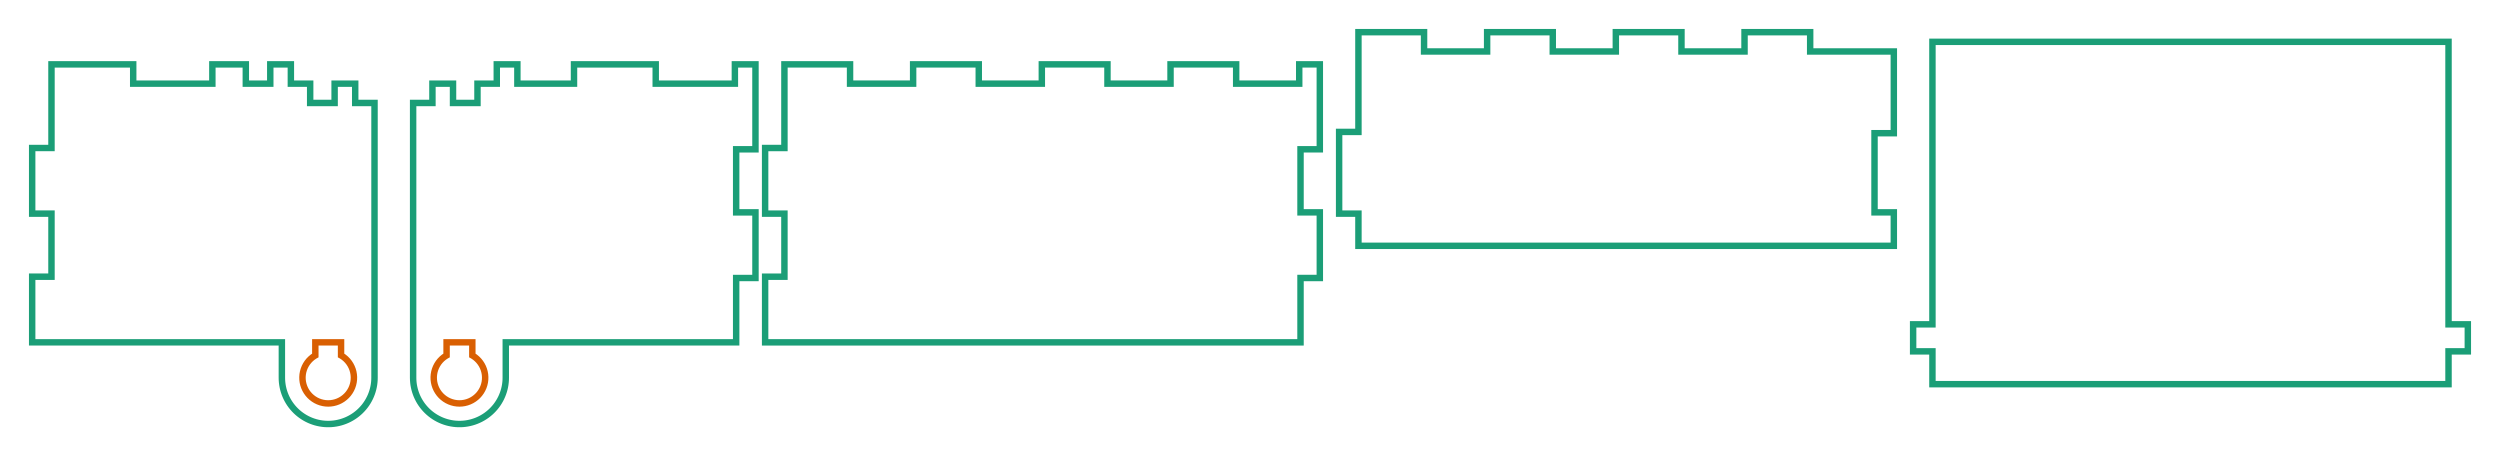
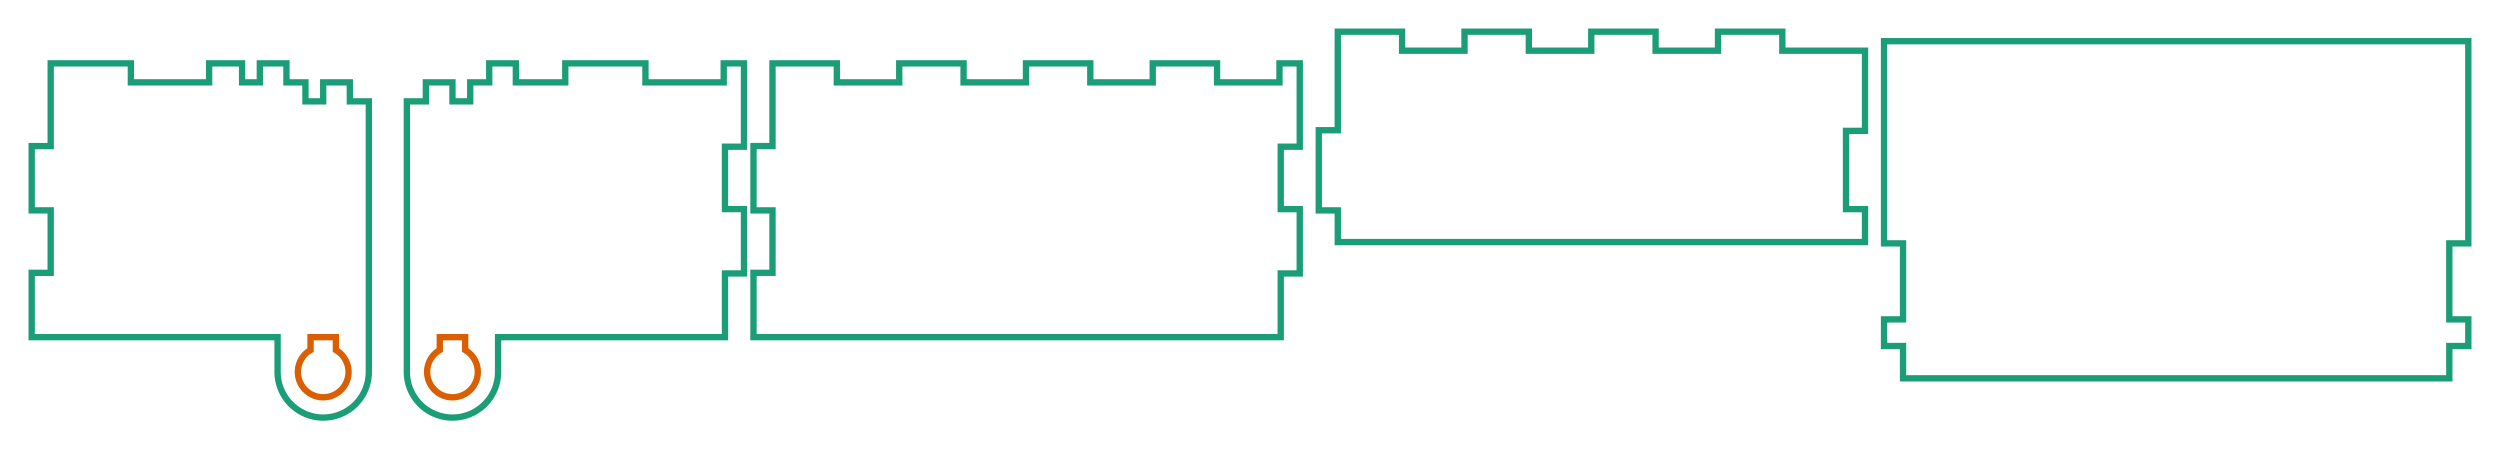
- <svg xmlns="http://www.w3.org/2000/svg" baseProfile="full" height="70.891mm" version="1.1" viewBox="-3.5,-30.1,388.5,70.891" width="388.5mm">
+ <svg xmlns="http://www.w3.org/2000/svg" baseProfile="full" height="70.891mm" version="1.1" viewBox="-3.5,-30.1,394.5,70.891" width="394.5mm">
  <defs />
  <g transform="translate(29.6, 3)">
    <path d="M 17.503 29.575 L 17.109 29.515  L 16.722 29.417  L 16.348 29.281  L 15.988 29.108  L 15.648 28.9  L 15.33 28.659  L 15.038 28.388  L 14.774 28.089  L 14.541 27.765  L 14.342 27.42  L 14.178 27.056  L 14.051 26.678  L 13.962 26.29  L 13.913 25.894  L 13.903 25.495  L 13.932 25.098  L 14.002 24.705  L 14.11 24.321  L 14.255 23.95  L 14.437 23.595  L 14.654 23.26  L 14.902 22.948  L 15.181 22.663  L 15.486 22.407  L 15.816 22.182  L 15.901 22.135  L 15.901 20.1  L 19.901 20.1  L 19.901 22.135  L 19.987 22.182  L 20.316 22.407  L 20.622 22.663  L 20.9 22.948  L 21.149 23.26  L 21.365 23.595  L 21.547 23.95  L 21.693 24.321  L 21.801 24.705  L 21.87 25.098  L 21.9 25.495  L 21.89 25.894  L 21.84 26.29  L 21.752 26.678  L 21.625 27.056  L 21.461 27.42  L 21.261 27.765  L 21.029 28.089  L 20.765 28.388  L 20.472 28.659  L 20.154 28.9  L 19.814 29.108  L 19.455 29.281  L 19.08 29.417  L 18.694 29.515  L 18.299 29.575  L 17.901 29.595  z" fill="none" stroke="rgb(217, 95, 2)" />
-     <path d="M 18.796 32.738 L 19.151 32.684  L 19.503 32.613  L 19.851 32.525  L 20.194 32.419  L 20.531 32.296  L 20.862 32.157  L 21.185 32.001  L 21.501 31.829  L 21.807 31.642  L 22.104 31.44  L 22.39 31.223  L 22.665 30.992  L 22.928 30.748  L 23.178 30.491  L 23.416 30.222  L 23.64 29.942  L 23.849 29.65  L 24.044 29.349  L 24.223 29.038  L 24.387 28.718  L 24.535 28.391  L 24.666 28.057  L 24.78 27.717  L 24.877 27.371  L 24.957 27.021  L 25.02 26.668  L 25.064 26.312  L 25.091 25.954  L 25.1 25.596  L 25.1 -17.1  L 22.1 -17.1  L 22.1 -20.1  L 18.9 -20.1  L 18.9 -17.1  L 15.1 -17.1  L 15.1 -20.1  L 12.1 -20.1  L 12.1 -23.1  L 8.9 -23.1  L 8.9 -20.1  L 5.1 -20.1  L 5.1 -23.1  L -0.1 -23.1  L -0.1 -20.1  L -12.4 -20.1  L -12.4 -23.1  L -25.1 -23.1  L -25.1 -10.1  L -28.1 -10.1  L -28.1 0.1  L -25.1 0.1  L -25.1 9.9  L -28.1 9.9  L -28.1 20.1  L 10.703 20.1  L 10.703 25.596  L 10.711 25.954  L 10.738 26.312  L 10.783 26.668  L 10.845 27.021  L 10.925 27.371  L 11.022 27.717  L 11.137 28.057  L 11.268 28.391  L 11.415 28.718  L 11.579 29.038  L 11.759 29.349  L 11.953 29.65  L 12.163 29.942  L 12.387 30.222  L 12.624 30.491  L 12.875 30.748  L 13.138 30.992  L 13.413 31.223  L 13.699 31.44  L 13.996 31.642  L 14.302 31.829  L 14.617 32.001  L 14.941 32.157  L 15.271 32.296  L 15.609 32.419  L 15.952 32.525  L 16.299 32.613  L 16.651 32.684  L 17.006 32.738  L 17.363 32.773  L 17.722 32.791  L 18.081 32.791  L 18.439 32.773  z" fill="none" stroke="rgb(27, 158, 119)" />
+     <path d="M 18.796 32.738 L 19.151 32.684  L 19.503 32.613  L 19.851 32.525  L 20.194 32.419  L 20.531 32.296  L 20.862 32.157  L 21.185 32.001  L 21.501 31.829  L 21.807 31.642  L 22.104 31.44  L 22.39 31.223  L 22.665 30.992  L 22.928 30.748  L 23.178 30.491  L 23.416 30.222  L 23.64 29.942  L 23.849 29.65  L 24.044 29.349  L 24.223 29.038  L 24.387 28.718  L 24.535 28.391  L 24.666 28.057  L 24.78 27.717  L 24.877 27.371  L 24.957 27.021  L 25.02 26.668  L 25.064 26.312  L 25.091 25.954  L 25.1 25.596  L 25.1 -17.1  L 22.1 -17.1  L 22.1 -20.1  L 17.9 -20.1  L 17.9 -17.1  L 15.1 -17.1  L 15.1 -20.1  L 12.1 -20.1  L 12.1 -23.1  L 7.9 -23.1  L 7.9 -20.1  L 5.1 -20.1  L 5.1 -23.1  L -0.1 -23.1  L -0.1 -20.1  L -12.45 -20.1  L -12.45 -23.1  L -25.1 -23.1  L -25.1 -10.05  L -28.1 -10.05  L -28.1 0.1  L -25.1 0.1  L -25.1 9.95  L -28.1 9.95  L -28.1 20.1  L 10.703 20.1  L 10.703 25.596  L 10.711 25.954  L 10.738 26.312  L 10.783 26.668  L 10.845 27.021  L 10.925 27.371  L 11.022 27.717  L 11.137 28.057  L 11.268 28.391  L 11.415 28.718  L 11.579 29.038  L 11.759 29.349  L 11.953 29.65  L 12.163 29.942  L 12.387 30.222  L 12.624 30.491  L 12.875 30.748  L 13.138 30.992  L 13.413 31.223  L 13.699 31.44  L 13.996 31.642  L 14.302 31.829  L 14.617 32.001  L 14.941 32.157  L 15.271 32.296  L 15.609 32.419  L 15.952 32.525  L 16.299 32.613  L 16.651 32.684  L 17.006 32.738  L 17.363 32.773  L 17.722 32.791  L 18.081 32.791  L 18.439 32.773  z" fill="none" stroke="rgb(27, 158, 119)" />
  </g>
  <g transform="translate(85.8, 3)">
    <path d="M -18.299 29.575 L -18.694 29.515  L -19.08 29.417  L -19.455 29.281  L -19.814 29.108  L -20.154 28.9  L -20.472 28.659  L -20.765 28.388  L -21.029 28.089  L -21.261 27.765  L -21.461 27.42  L -21.625 27.056  L -21.752 26.678  L -21.84 26.29  L -21.89 25.894  L -21.9 25.495  L -21.87 25.098  L -21.801 24.705  L -21.693 24.321  L -21.547 23.95  L -21.365 23.595  L -21.149 23.26  L -20.9 22.948  L -20.622 22.663  L -20.316 22.407  L -19.987 22.182  L -19.901 22.135  L -19.901 20.1  L -15.901 20.1  L -15.901 22.135  L -15.816 22.182  L -15.486 22.407  L -15.181 22.663  L -14.902 22.948  L -14.654 23.26  L -14.437 23.595  L -14.255 23.95  L -14.11 24.321  L -14.002 24.705  L -13.932 25.098  L -13.903 25.495  L -13.913 25.894  L -13.962 26.29  L -14.051 26.678  L -14.178 27.056  L -14.342 27.42  L -14.541 27.765  L -14.774 28.089  L -15.038 28.388  L -15.33 28.659  L -15.648 28.9  L -15.988 29.108  L -16.348 29.281  L -16.722 29.417  L -17.109 29.515  L -17.503 29.575  L -17.901 29.595  z" fill="none" stroke="rgb(217, 95, 2)" />
-     <path d="M -17.006 32.738 L -16.651 32.684  L -16.299 32.613  L -15.952 32.525  L -15.609 32.419  L -15.271 32.296  L -14.941 32.157  L -14.617 32.001  L -14.302 31.829  L -13.996 31.642  L -13.699 31.44  L -13.413 31.223  L -13.138 30.992  L -12.875 30.748  L -12.624 30.491  L -12.387 30.222  L -12.163 29.942  L -11.953 29.65  L -11.759 29.349  L -11.579 29.038  L -11.415 28.718  L -11.268 28.391  L -11.137 28.057  L -11.022 27.717  L -10.925 27.371  L -10.845 27.021  L -10.783 26.668  L -10.738 26.312  L -10.711 25.954  L -10.703 25.596  L -10.703 20.1  L 25.1 20.1  L 25.1 10.1  L 28.1 10.1  L 28.1 -0.1  L 25.1 -0.1  L 25.1 -9.9  L 28.1 -9.9  L 28.1 -23.1  L 24.9 -23.1  L 24.9 -20.1  L 12.6 -20.1  L 12.6 -23.1  L -0.1 -23.1  L -0.1 -20.1  L -8.9 -20.1  L -8.9 -23.1  L -12.1 -23.1  L -12.1 -20.1  L -15.1 -20.1  L -15.1 -17.1  L -18.9 -17.1  L -18.9 -20.1  L -22.1 -20.1  L -22.1 -17.1  L -25.1 -17.1  L -25.1 25.596  L -25.091 25.954  L -25.064 26.312  L -25.02 26.668  L -24.957 27.021  L -24.877 27.371  L -24.78 27.717  L -24.666 28.057  L -24.535 28.391  L -24.387 28.718  L -24.223 29.038  L -24.044 29.349  L -23.849 29.65  L -23.64 29.942  L -23.416 30.222  L -23.178 30.491  L -22.928 30.748  L -22.665 30.992  L -22.39 31.223  L -22.104 31.44  L -21.807 31.642  L -21.501 31.829  L -21.185 32.001  L -20.862 32.157  L -20.531 32.296  L -20.194 32.419  L -19.851 32.525  L -19.503 32.613  L -19.151 32.684  L -18.796 32.738  L -18.439 32.773  L -18.081 32.791  L -17.722 32.791  L -17.363 32.773  z" fill="none" stroke="rgb(27, 158, 119)" />
+     <path d="M -17.006 32.738 L -16.651 32.684  L -16.299 32.613  L -15.952 32.525  L -15.609 32.419  L -15.271 32.296  L -14.941 32.157  L -14.617 32.001  L -14.302 31.829  L -13.996 31.642  L -13.699 31.44  L -13.413 31.223  L -13.138 30.992  L -12.875 30.748  L -12.624 30.491  L -12.387 30.222  L -12.163 29.942  L -11.953 29.65  L -11.759 29.349  L -11.579 29.038  L -11.415 28.718  L -11.268 28.391  L -11.137 28.057  L -11.022 27.717  L -10.925 27.371  L -10.845 27.021  L -10.783 26.668  L -10.738 26.312  L -10.711 25.954  L -10.703 25.596  L -10.703 20.1  L 25.1 20.1  L 25.1 10.05  L 28.1 10.05  L 28.1 -0.1  L 25.1 -0.1  L 25.1 -9.95  L 28.1 -9.95  L 28.1 -23.1  L 24.9 -23.1  L 24.9 -20.1  L 12.55 -20.1  L 12.55 -23.1  L -0.1 -23.1  L -0.1 -20.1  L -7.9 -20.1  L -7.9 -23.1  L -12.1 -23.1  L -12.1 -20.1  L -15.1 -20.1  L -15.1 -17.1  L -17.9 -17.1  L -17.9 -20.1  L -22.1 -20.1  L -22.1 -17.1  L -25.1 -17.1  L -25.1 25.596  L -25.091 25.954  L -25.064 26.312  L -25.02 26.668  L -24.957 27.021  L -24.877 27.371  L -24.78 27.717  L -24.666 28.057  L -24.535 28.391  L -24.387 28.718  L -24.223 29.038  L -24.044 29.349  L -23.849 29.65  L -23.64 29.942  L -23.416 30.222  L -23.178 30.491  L -22.928 30.748  L -22.665 30.992  L -22.39 31.223  L -22.104 31.44  L -21.807 31.642  L -21.501 31.829  L -21.185 32.001  L -20.862 32.157  L -20.531 32.296  L -20.194 32.419  L -19.851 32.525  L -19.503 32.613  L -19.151 32.684  L -18.796 32.738  L -18.439 32.773  L -18.081 32.791  L -17.722 32.791  L -17.363 32.773  z" fill="none" stroke="rgb(27, 158, 119)" />
  </g>
  <g transform="translate(158.5, 3)">
-     <path d="M 43.1 10.1 L 43.1 -0.1  L 40.1 -0.1  L 40.1 -9.9  L 43.1 -9.9  L 43.1 -23.1  L 39.9 -23.1  L 39.9 -20.1  L 30.1 -20.1  L 30.1 -23.1  L 19.9 -23.1  L 19.9 -20.1  L 10.1 -20.1  L 10.1 -23.1  L -0.1 -23.1  L -0.1 -20.1  L -9.9 -20.1  L -9.9 -23.1  L -20.1 -23.1  L -20.1 -20.1  L -29.9 -20.1  L -29.9 -23.1  L -40.1 -23.1  L -40.1 -10.1  L -43.1 -10.1  L -43.1 0.1  L -40.1 0.1  L -40.1 9.9  L -43.1 9.9  L -43.1 20.1  L 40.1 20.1  L 40.1 10.1  z" fill="none" stroke="rgb(27, 158, 119)" />
+     <path d="M 43.1 10.05 L 43.1 -0.1  L 40.1 -0.1  L 40.1 -9.95  L 43.1 -9.95  L 43.1 -23.1  L 39.9 -23.1  L 39.9 -20.1  L 30.05 -20.1  L 30.05 -23.1  L 19.9 -23.1  L 19.9 -20.1  L 10.05 -20.1  L 10.05 -23.1  L -0.1 -23.1  L -0.1 -20.1  L -9.95 -20.1  L -9.95 -23.1  L -20.1 -23.1  L -20.1 -20.1  L -29.95 -20.1  L -29.95 -23.1  L -40.1 -23.1  L -40.1 -10.05  L -43.1 -10.05  L -43.1 0.1  L -40.1 0.1  L -40.1 9.95  L -43.1 9.95  L -43.1 20.1  L 40.1 20.1  L 40.1 10.05  z" fill="none" stroke="rgb(27, 158, 119)" />
  </g>
  <g transform="translate(247.7, 3)">
-     <path d="M 40.1 -0.1 L 40.1 -12.4  L 43.1 -12.4  L 43.1 -25.1  L 30.1 -25.1  L 30.1 -28.1  L 19.9 -28.1  L 19.9 -25.1  L 10.1 -25.1  L 10.1 -28.1  L -0.1 -28.1  L -0.1 -25.1  L -9.9 -25.1  L -9.9 -28.1  L -20.1 -28.1  L -20.1 -25.1  L -29.9 -25.1  L -29.9 -28.1  L -40.1 -28.1  L -40.1 -12.6  L -43.1 -12.6  L -43.1 0.1  L -40.1 0.1  L -40.1 5.1  L 43.1 5.1  L 43.1 -0.1  z" fill="none" stroke="rgb(27, 158, 119)" />
+     <path d="M 40.1 -0.1 L 40.1 -12.45  L 43.1 -12.45  L 43.1 -25.1  L 30.05 -25.1  L 30.05 -28.1  L 19.9 -28.1  L 19.9 -25.1  L 10.05 -25.1  L 10.05 -28.1  L -0.1 -28.1  L -0.1 -25.1  L -9.95 -25.1  L -9.95 -28.1  L -20.1 -28.1  L -20.1 -25.1  L -29.95 -25.1  L -29.95 -28.1  L -40.1 -28.1  L -40.1 -12.55  L -43.1 -12.55  L -43.1 0.1  L -40.1 0.1  L -40.1 5.1  L 43.1 5.1  L 43.1 -0.1  z" fill="none" stroke="rgb(27, 158, 119)" />
  </g>
-   <g transform="translate(336.9, 3)">
-     <path d="M 43.1 21.501 L 43.1 17.301  L 40.1 17.301  L 40.1 -26.6  L -40.1 -26.6  L -40.1 17.301  L -43.1 17.301  L -43.1 21.501  L -40.1 21.501  L -40.1 26.6  L 40.1 26.6  L 40.1 21.501  z" fill="none" stroke="rgb(27, 158, 119)" />
+   <g transform="translate(339.9, 3)">
+     <path d="M 46.1 21.501 L 46.1 17.301  L 43.1 17.301  L 43.1 5.304  L 46.1 5.304  L 46.1 -26.6  L -46.1 -26.6  L -46.1 5.304  L -43.1 5.304  L -43.1 17.301  L -46.1 17.301  L -46.1 21.501  L -43.1 21.501  L -43.1 26.6  L 43.1 26.6  L 43.1 21.501  z" fill="none" stroke="rgb(27, 158, 119)" />
  </g>
</svg>
